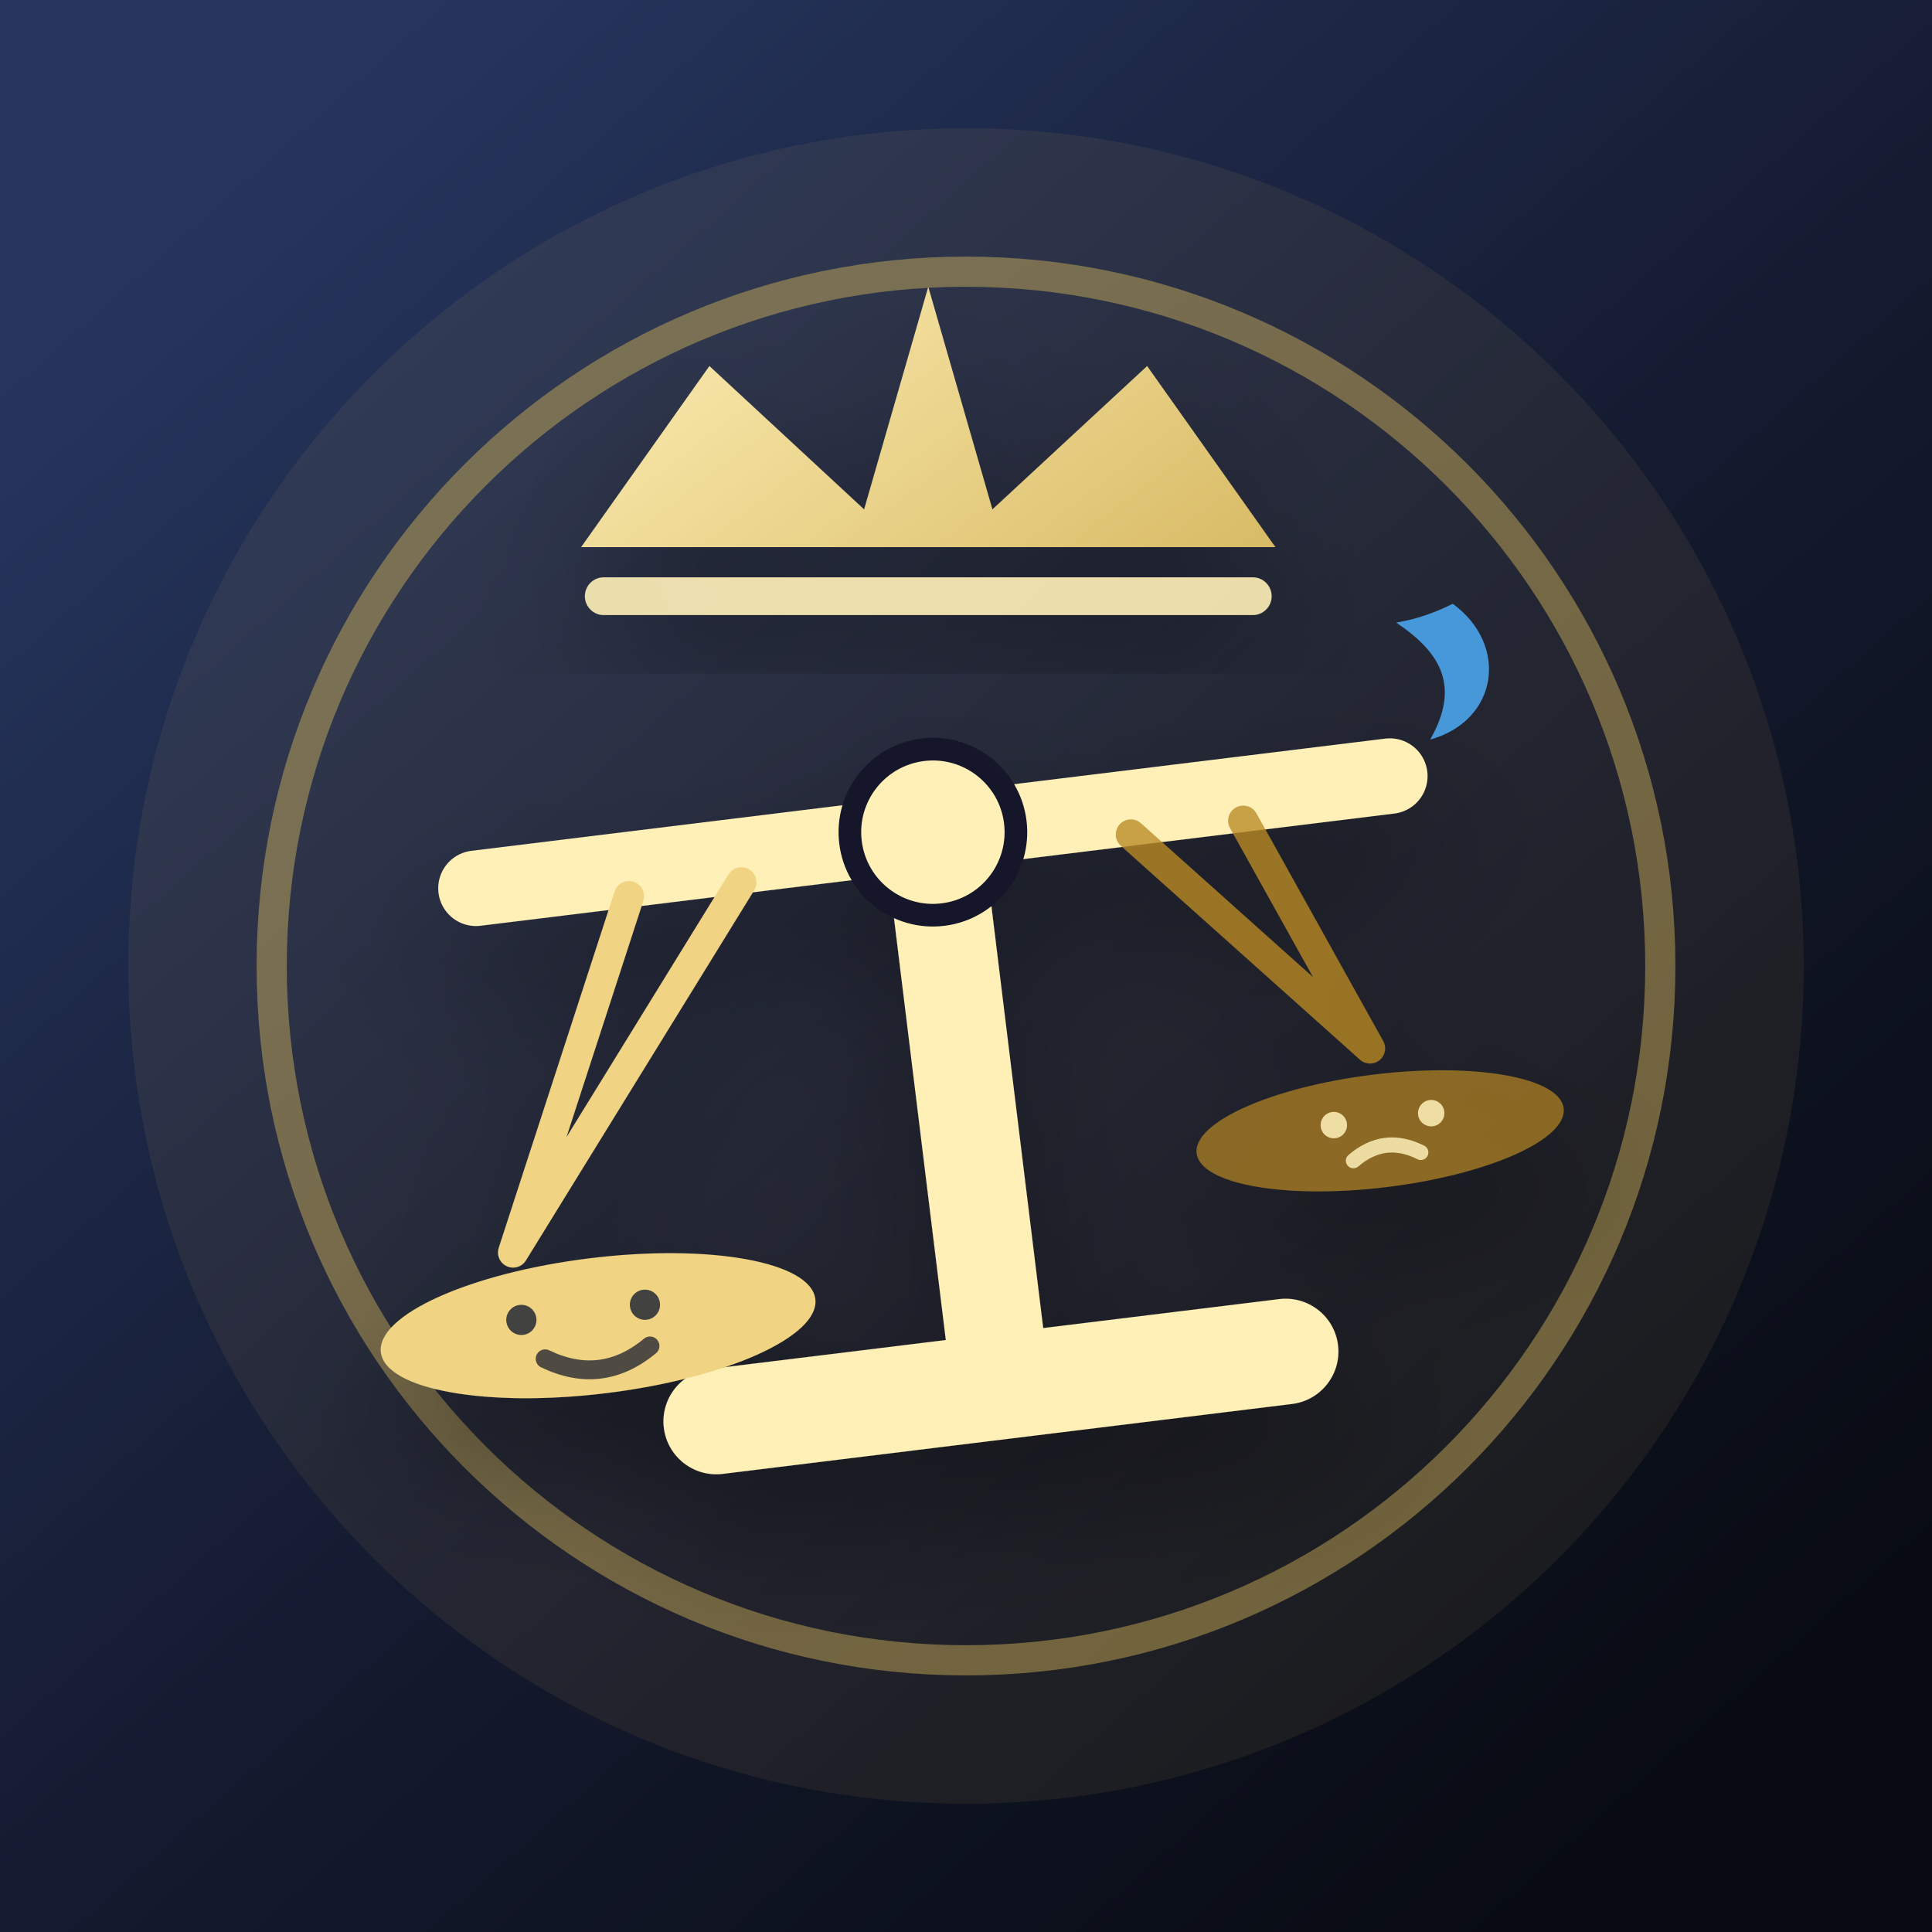
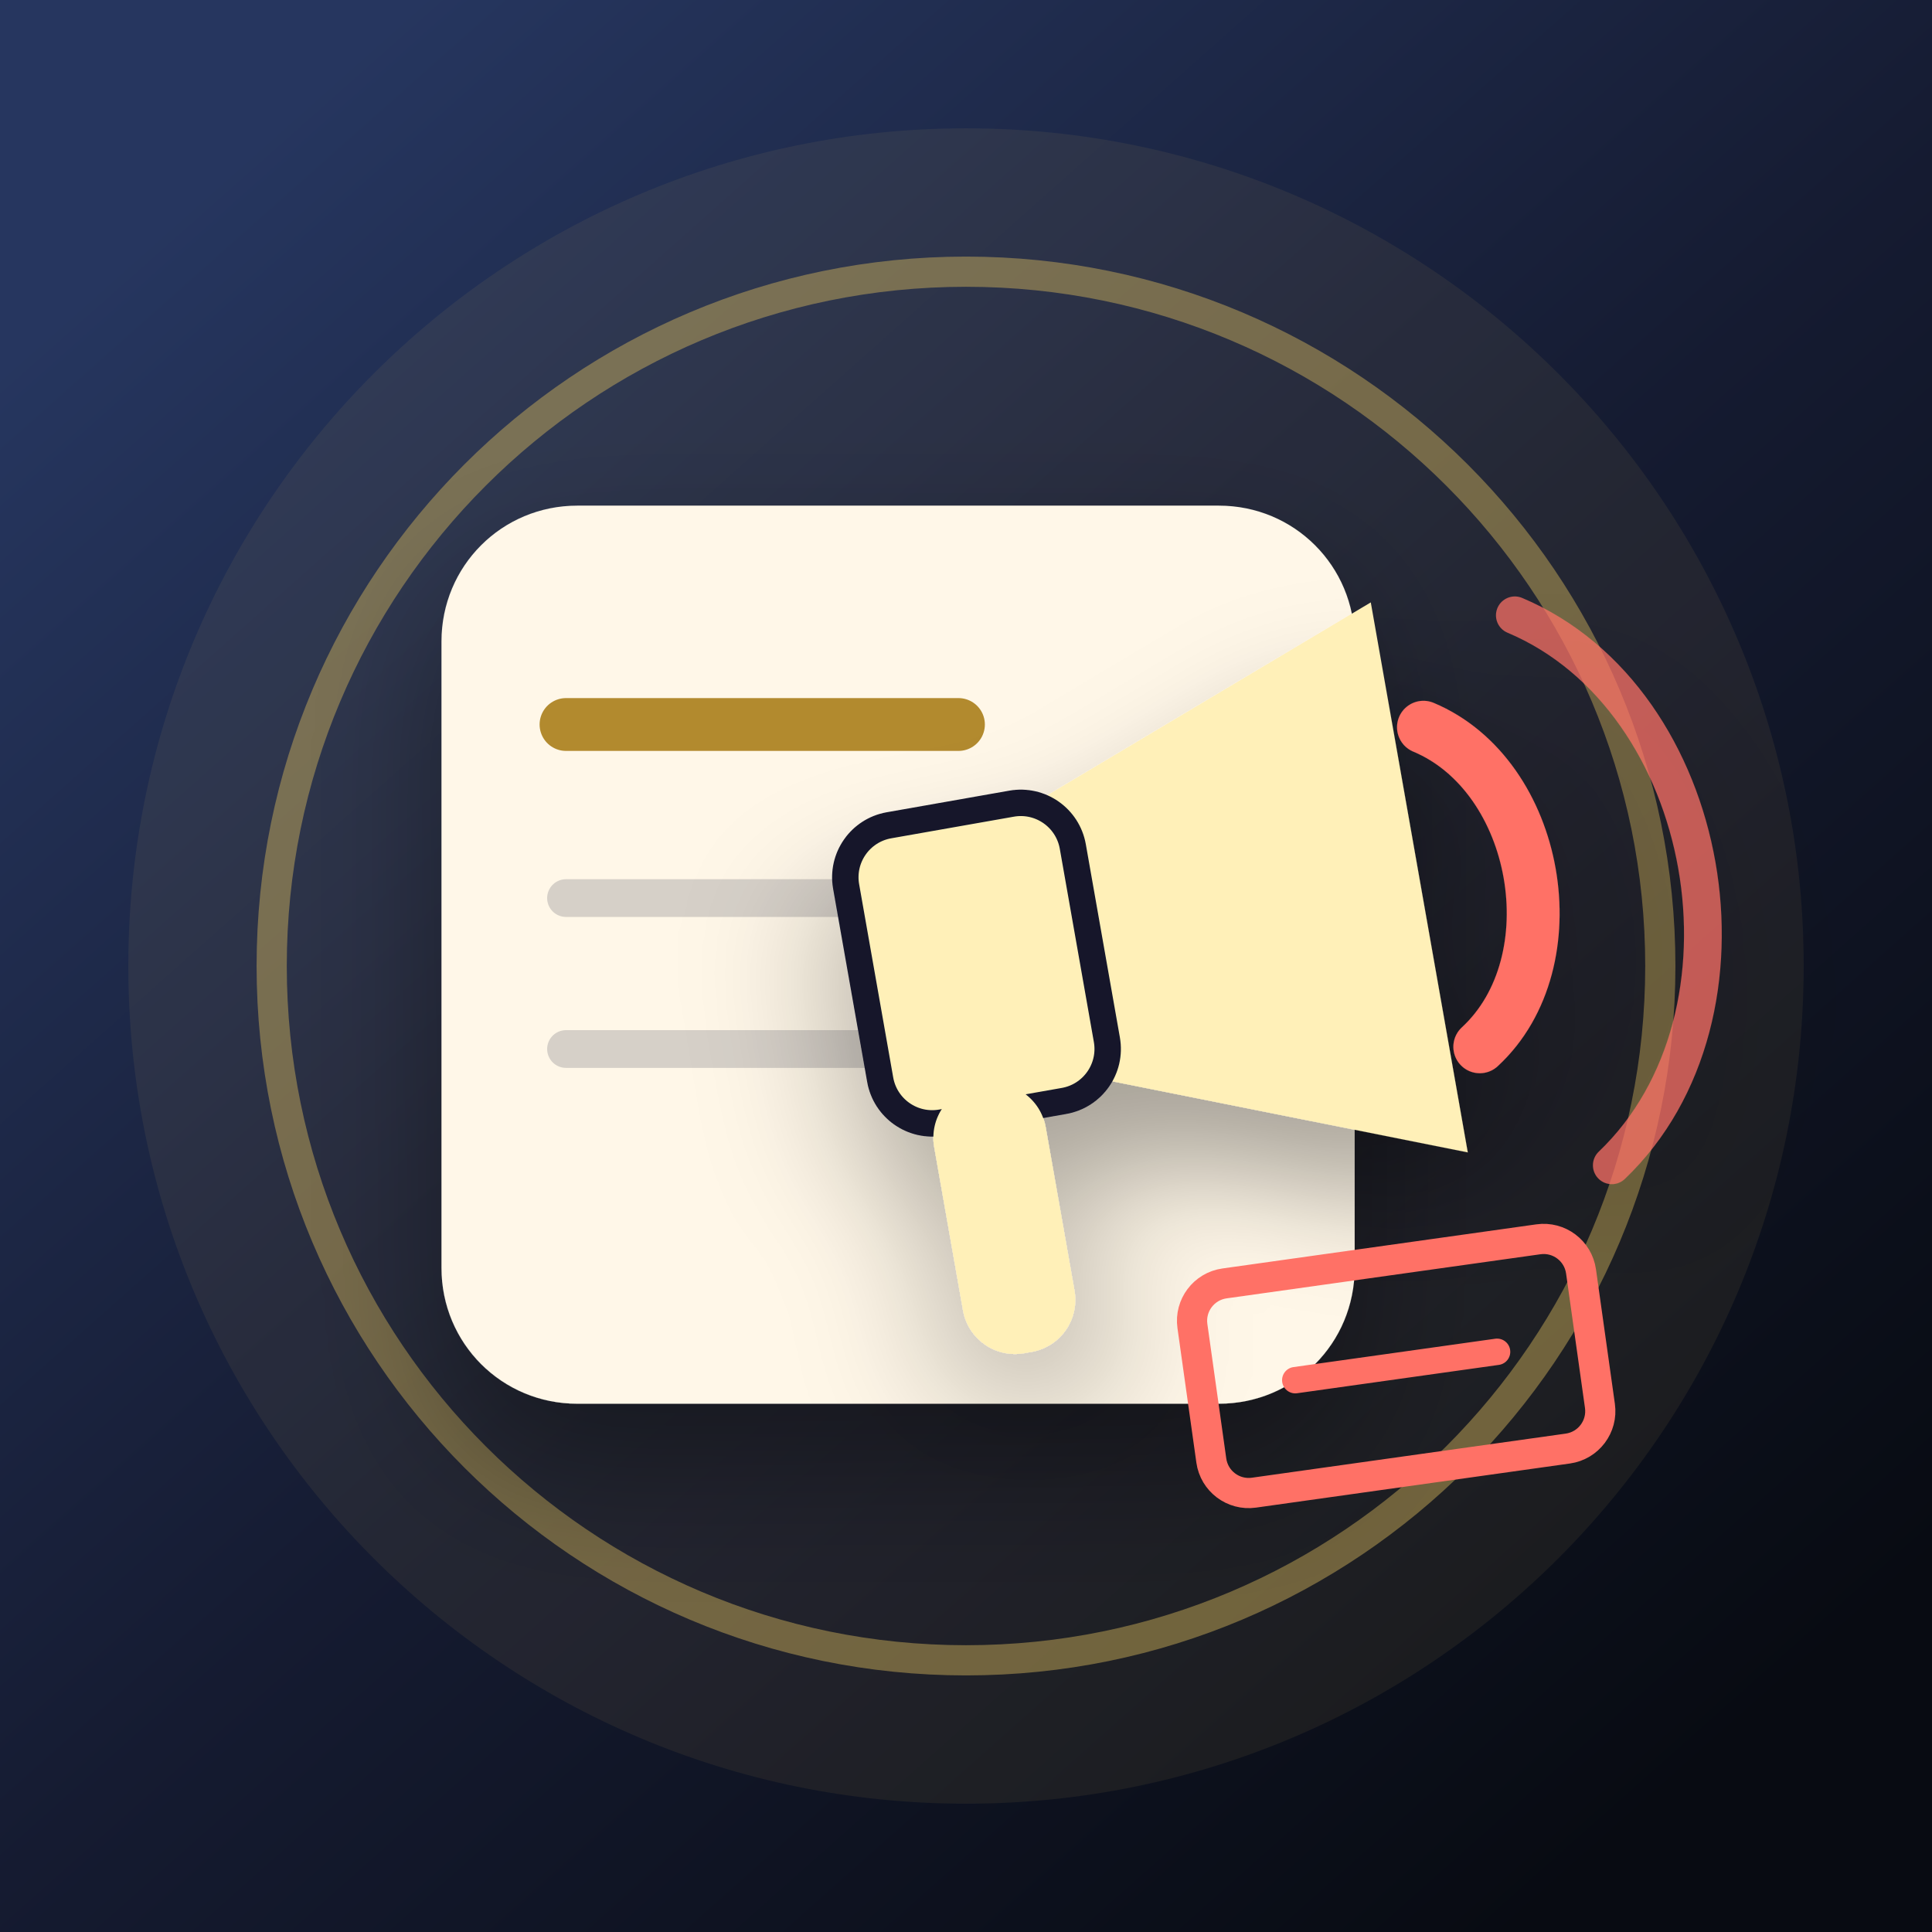
- <svg xmlns="http://www.w3.org/2000/svg" viewBox="0 0 512 512" width="512" height="512" role="img" aria-label="소소킹 판결소 마스커블 앱 아이콘">
+ <svg xmlns="http://www.w3.org/2000/svg" viewBox="0 0 512 512" width="512" height="512" role="img" aria-label="소소킹 소소분쟁위원회 마스커블 앱 아이콘">
  <defs>
    <linearGradient id="bg" x1="64" y1="40" x2="448" y2="472" gradientUnits="userSpaceOnUse">
      <stop offset="0" stop-color="#26365f" />
      <stop offset="0.52" stop-color="#151b31" />
      <stop offset="1" stop-color="#080b12" />
    </linearGradient>
    <linearGradient id="gold" x1="134" y1="86" x2="390" y2="420" gradientUnits="userSpaceOnUse">
      <stop offset="0" stop-color="#fff0b8" />
      <stop offset="0.45" stop-color="#d4b55c" />
      <stop offset="1" stop-color="#8b5b12" />
    </linearGradient>
+     <linearGradient id="red" x1="120" y1="120" x2="410" y2="380" gradientUnits="userSpaceOnUse">
+       <stop offset="0" stop-color="#ff9a8f" />
+       <stop offset="1" stop-color="#e74c3c" />
+     </linearGradient>
    <filter id="shadow" x="-25%" y="-25%" width="150%" height="150%">
      <feDropShadow dx="0" dy="18" stdDeviation="18" flood-color="#000" flood-opacity="0.34" />
    </filter>
  </defs>
  <rect width="512" height="512" fill="url(#bg)" />
  <circle cx="256" cy="256" r="222" fill="#d4b55c" opacity="0.08" />
  <circle cx="256" cy="256" r="184" fill="none" stroke="#d4b55c" stroke-width="8" opacity="0.46" />
  <g filter="url(#shadow)">
-     <path d="M154 145l34-48 41 38 17-59 17 59 41-38 34 48H154z" fill="url(#gold)" />
-     <path d="M160 158h172" stroke="#fff0b8" stroke-width="10" stroke-linecap="round" opacity="0.9" />
+     <path d="M153 134h170c20 0 36 16 36 36v166c0 20-16 36-36 36H153c-20 0-36-16-36-36V170c0-20 16-36 36-36z" fill="#fff7e8" />
+     <path d="M150 192h104" stroke="#b28a2e" stroke-width="14" stroke-linecap="round" />
+     <path d="M150 238h150M150 278h112" stroke="#1a2035" stroke-width="10" stroke-linecap="round" opacity="0.18" />
  </g>
-   <g transform="translate(256 292) rotate(-7)" filter="url(#shadow)">
-     <rect x="-13" y="-82" width="26" height="164" rx="13" fill="url(#gold)" />
-     <rect x="-90" y="62" width="180" height="28" rx="14" fill="url(#gold)" />
-     <line x1="-122" y1="-72" x2="122" y2="-72" stroke="url(#gold)" stroke-width="20" stroke-linecap="round" />
-     <circle cx="0" cy="-72" r="22" fill="#fff0b8" stroke="#12182b" stroke-width="6" />
-     <path d="M-82-65l-42 90M-52-65l-72 90" stroke="#f0d483" stroke-width="8" stroke-linecap="round" />
-     <ellipse cx="-104" cy="47" rx="58" ry="18" fill="#f0d483" />
-     <circle cx="-124" cy="43" r="4" fill="#12182b" opacity="0.78" />
-     <circle cx="-91" cy="43" r="4" fill="#12182b" opacity="0.78" />
-     <path d="M-119 54q14 9 28 0" fill="none" stroke="#12182b" stroke-width="5" stroke-linecap="round" opacity="0.72" />
-     <path d="M82-65l26 64M52-65l56 64" stroke="#b88924" stroke-width="8" stroke-linecap="round" opacity="0.78" />
-     <ellipse cx="108" cy="21" rx="49" ry="15" fill="#b88924" opacity="0.68" />
-     <circle cx="96" cy="18" r="3.5" fill="#fff0b8" opacity="0.86" />
-     <circle cx="122" cy="18" r="3.5" fill="#fff0b8" opacity="0.86" />
-     <path d="M100 28q9 -6 18 0" fill="none" stroke="#fff0b8" stroke-width="4" stroke-linecap="round" opacity="0.84" />
+   <g transform="translate(300 250) rotate(-10)" filter="url(#shadow)">
+     <path d="M-22-40L78-78v148L-22 31z" fill="url(#gold)" />
+     <rect x="-72" y="-42" width="61" height="80" rx="14" fill="#fff0b8" stroke="#12182b" stroke-width="7" />
+     <rect x="-61" y="30" width="30" height="72" rx="14" fill="url(#gold)" />
+     <path d="M86-43c28 18 28 68 0 86" fill="none" stroke="#ff7166" stroke-width="14" stroke-linecap="round" />
+     <path d="M115-68c48 31 48 116 0 148" fill="none" stroke="#ff7166" stroke-width="10" stroke-linecap="round" opacity="0.72" />
  </g>
-   <path d="M385 160c15 11 12 31-6 36 8-14 3-23-9-31 6-1 11-3 15-5z" fill="#4dabf7" opacity="0.85" />
+   <g transform="translate(370 362) rotate(-8)">
+     <rect x="-52" y="-28" width="104" height="56" rx="10" fill="none" stroke="#ff7166" stroke-width="8" />
+     <path d="M-27 0h54" stroke="#ff7166" stroke-width="7" stroke-linecap="round" />
+   </g>
</svg>
